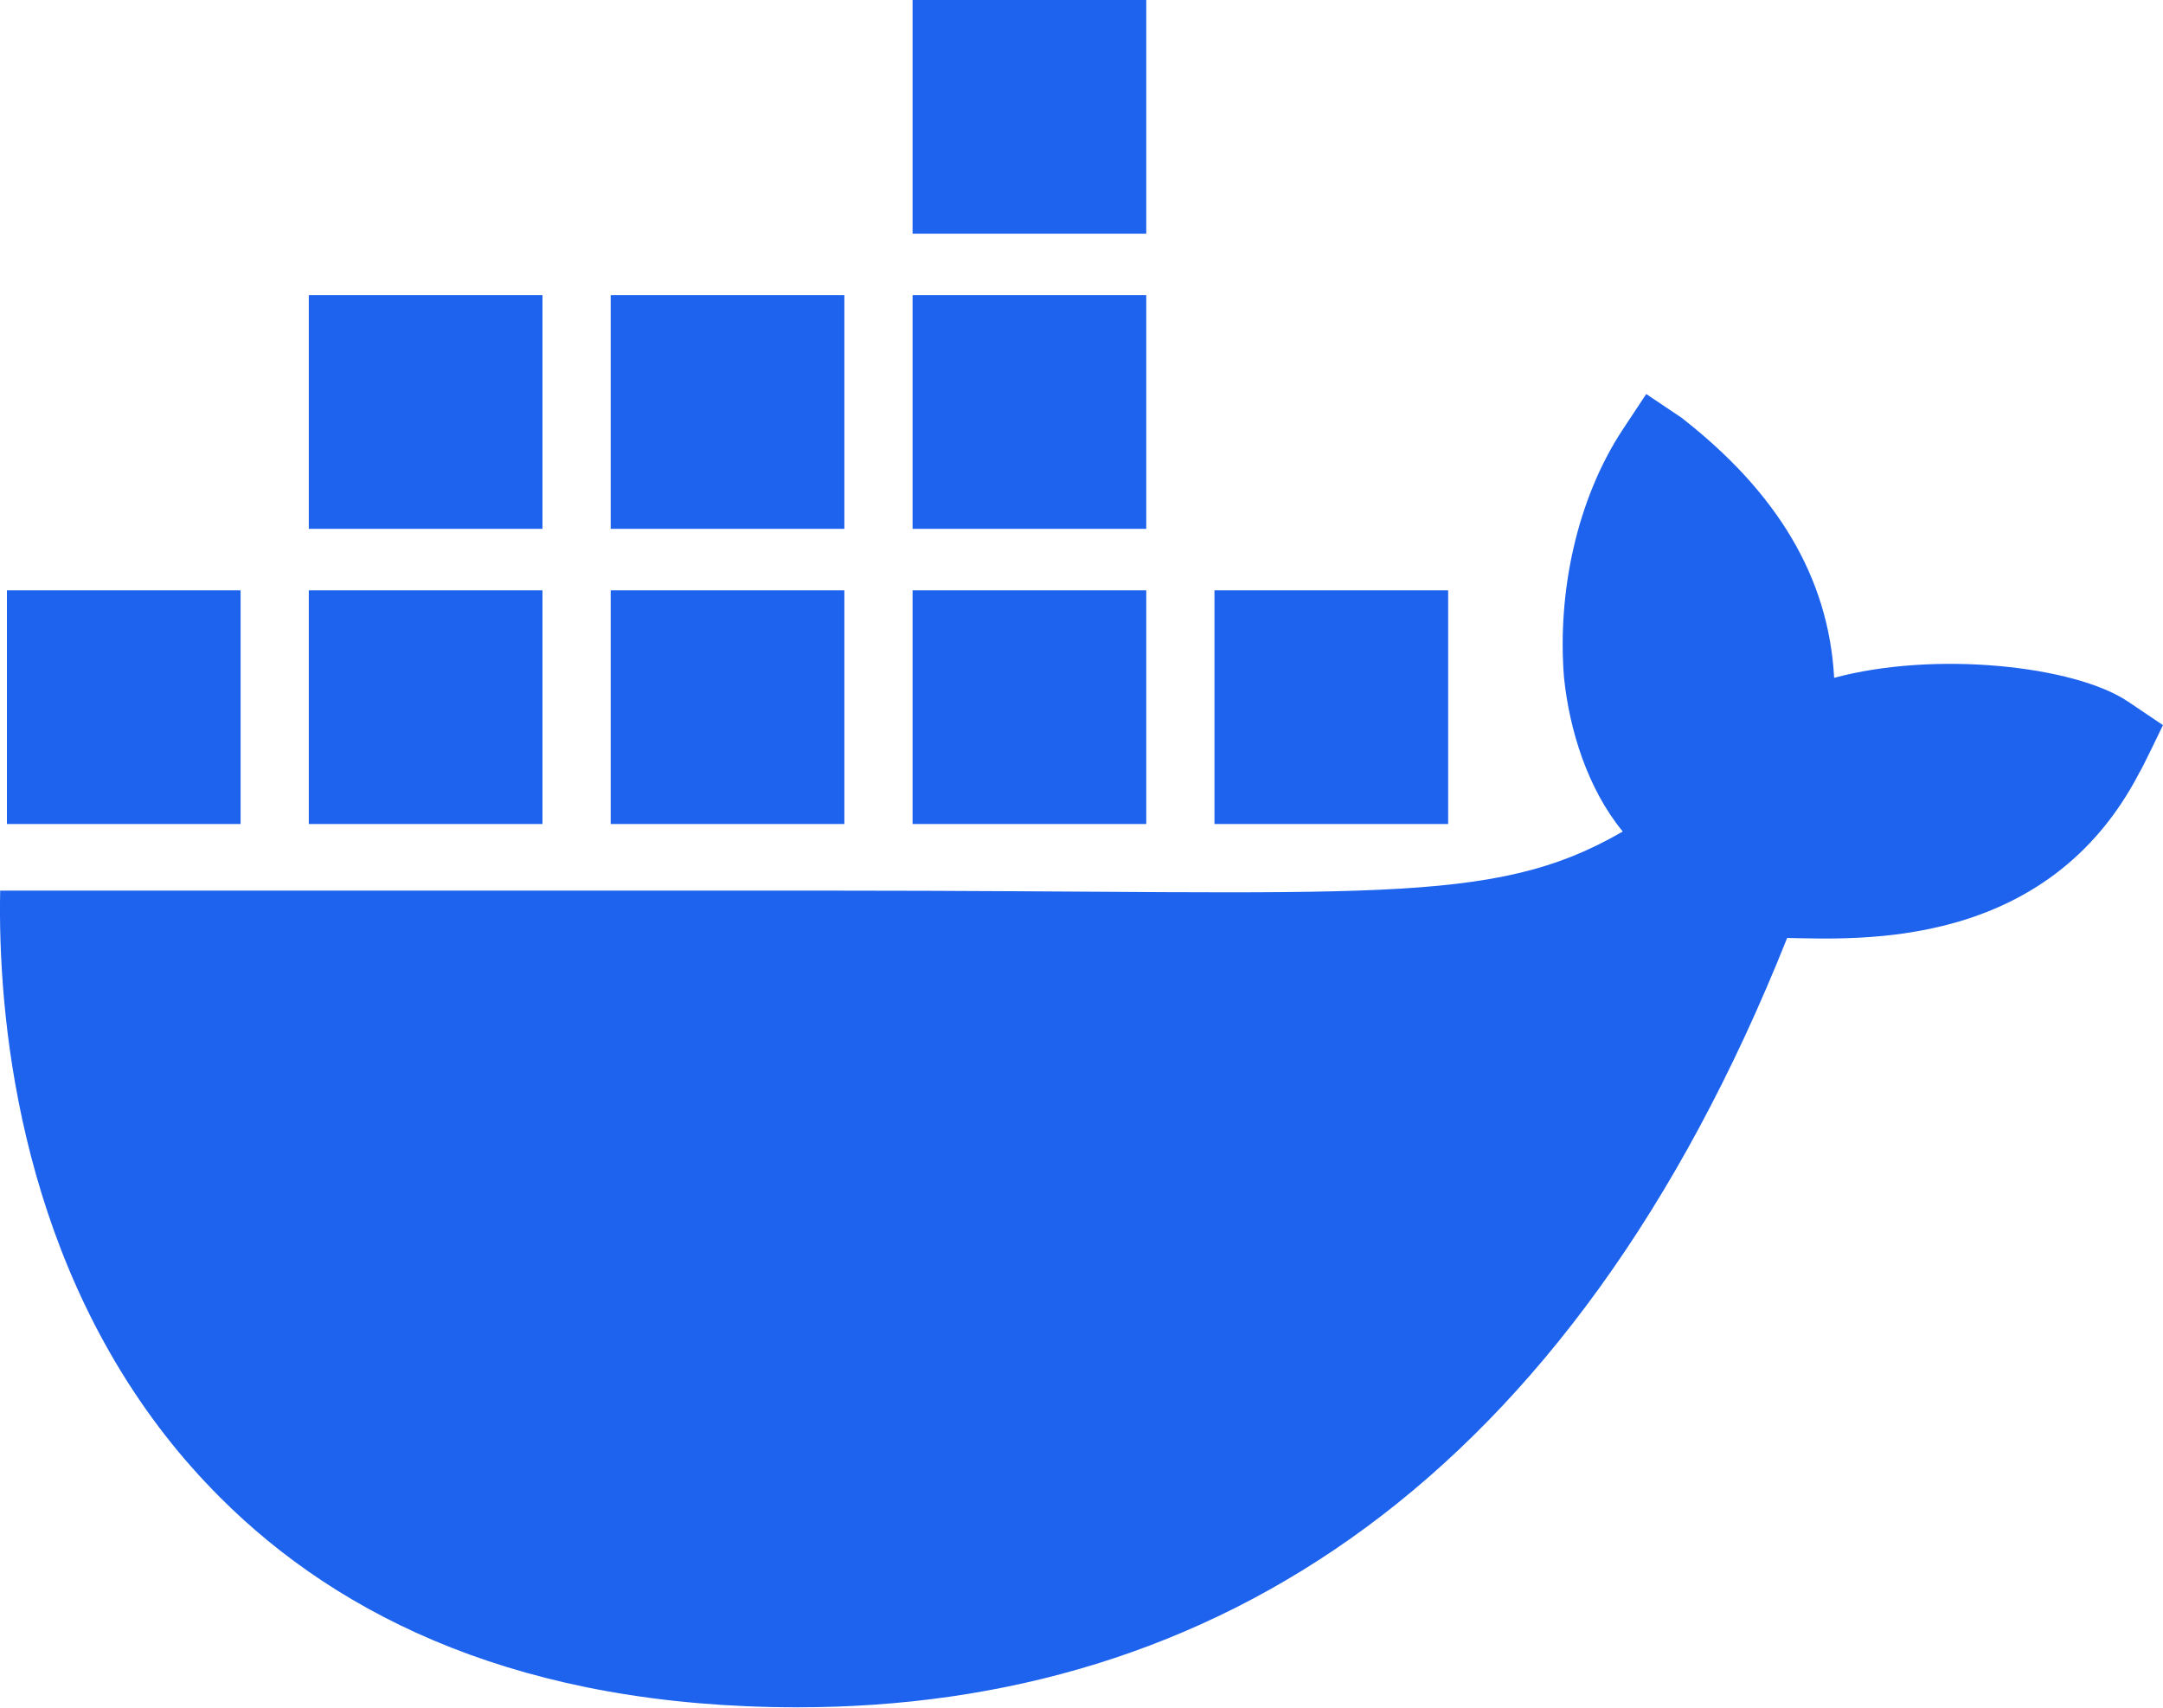
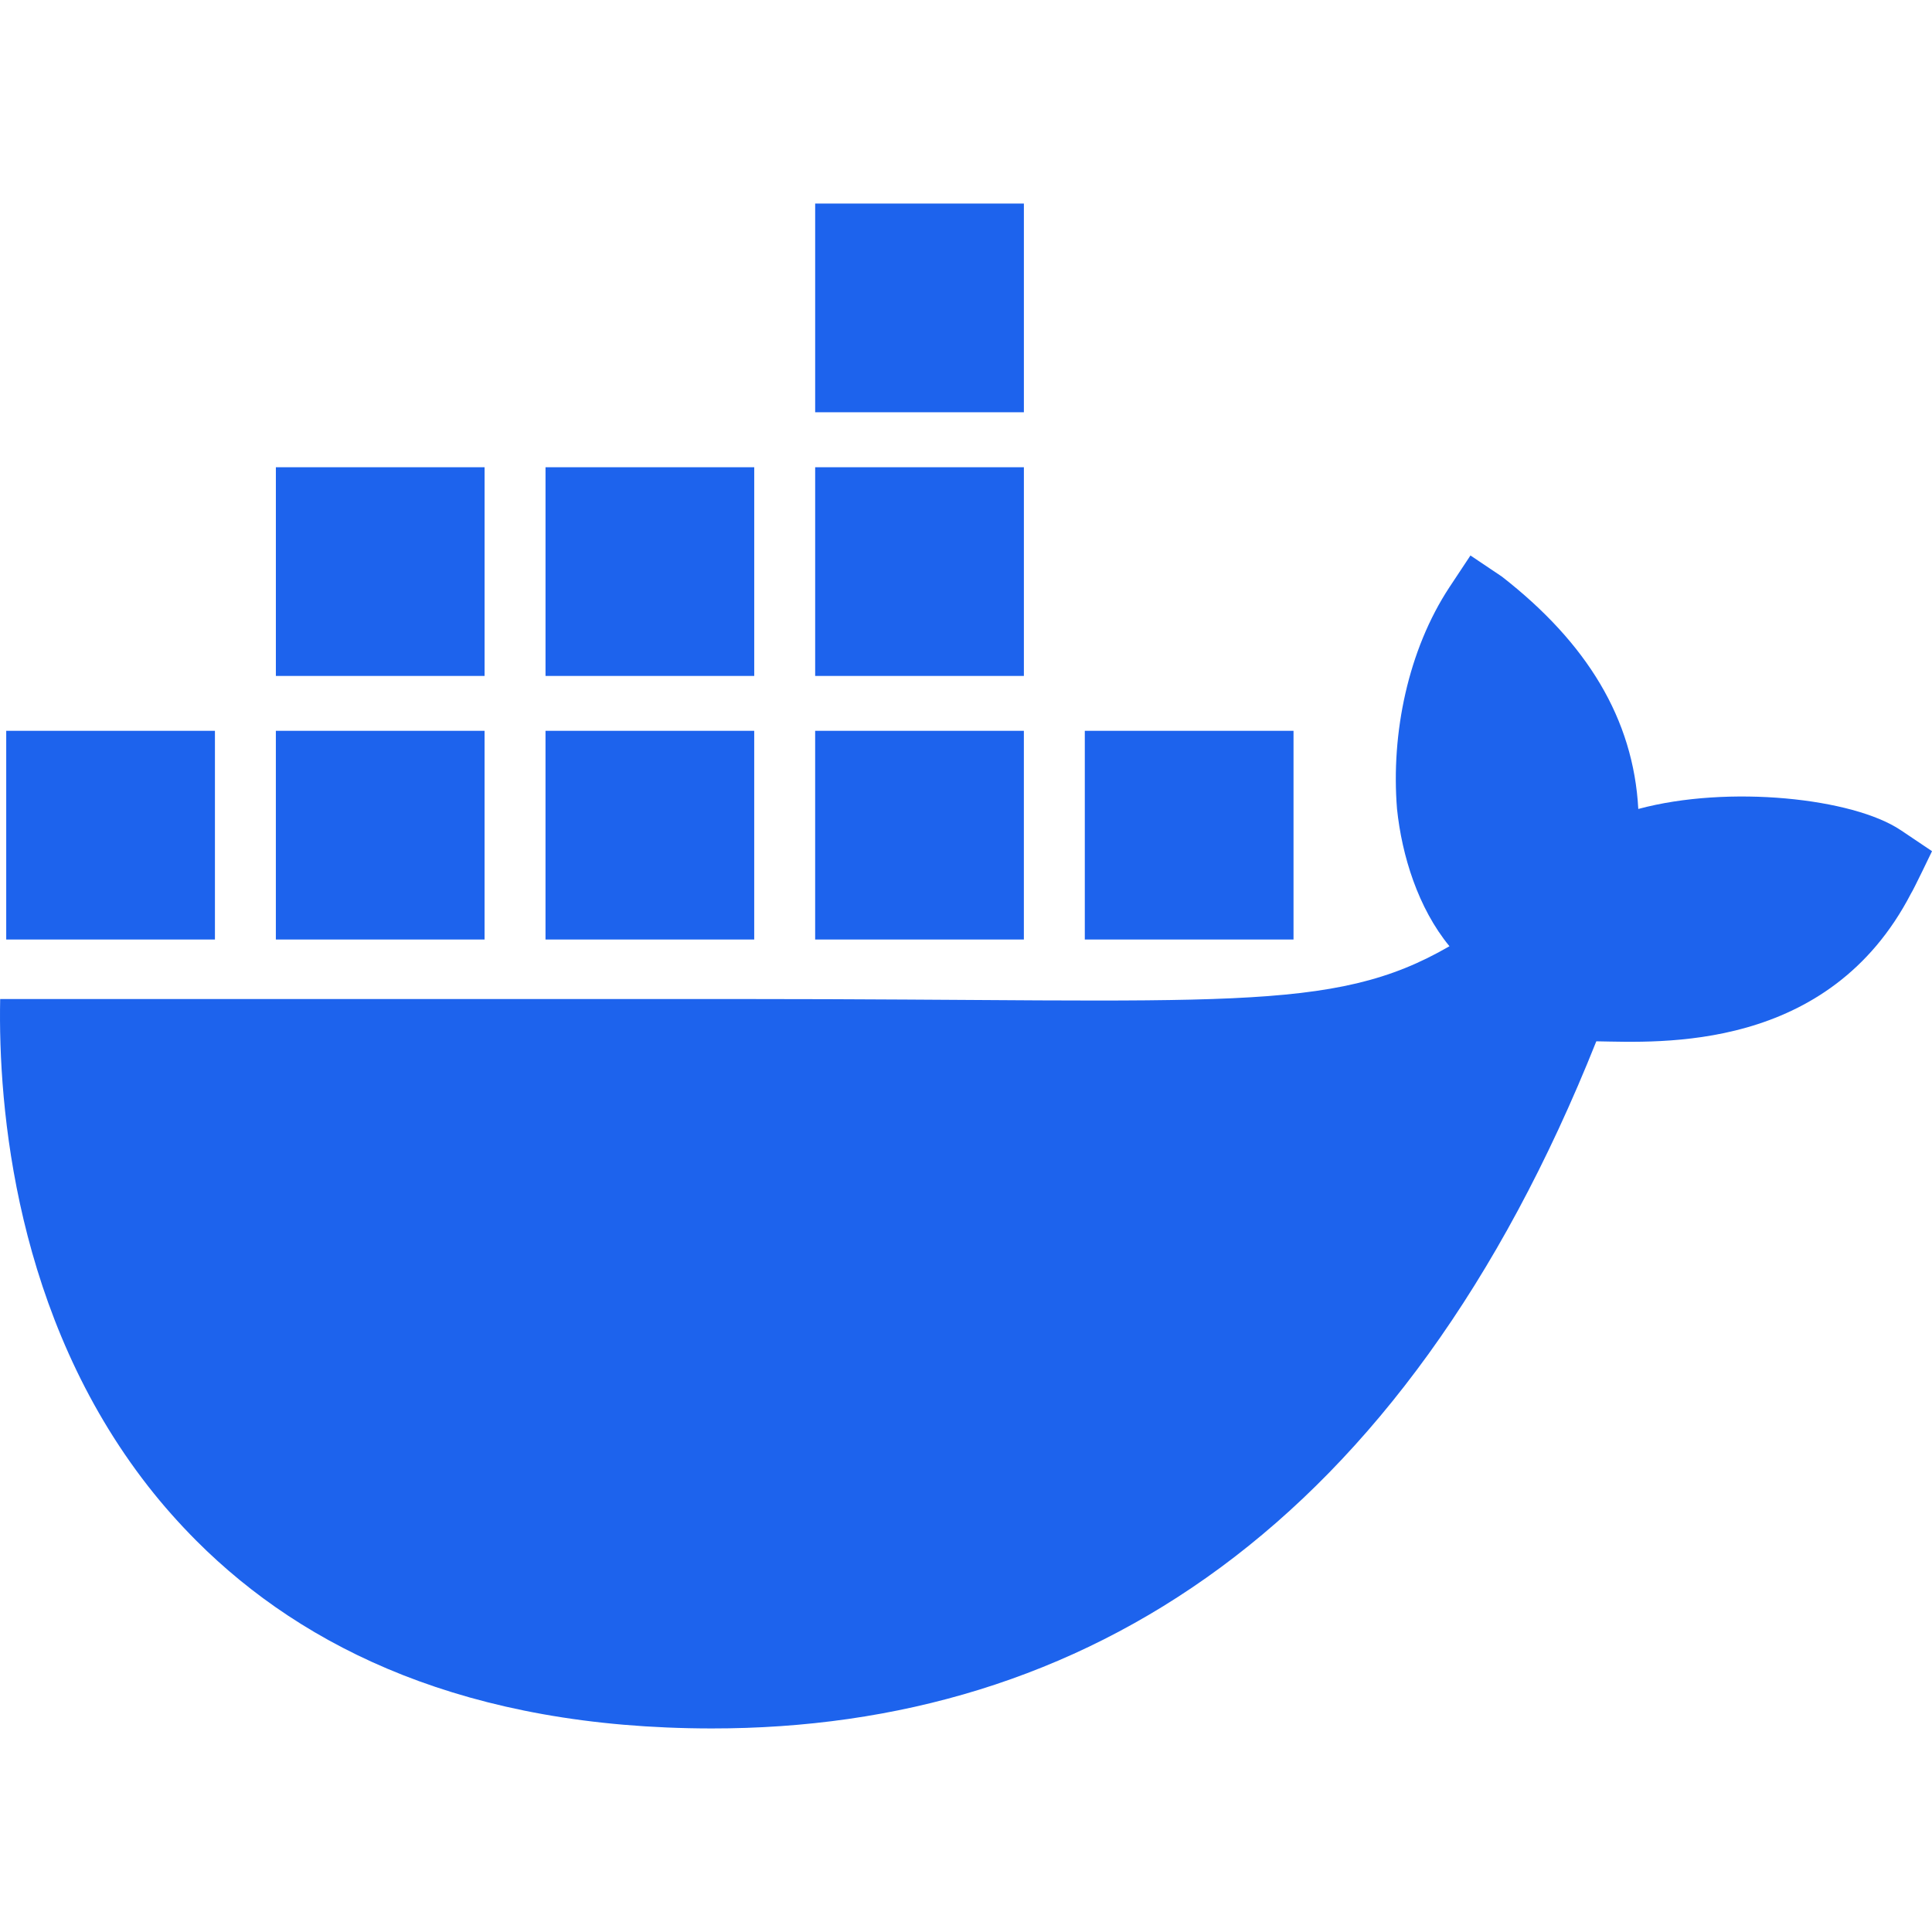
- <svg xmlns="http://www.w3.org/2000/svg" id="Layer_1" data-name="Layer 1" viewBox="0 0 756.26 596.9">
+ <svg xmlns="http://www.w3.org/2000/svg" width="128" height="128" data-name="Layer 1" version="1.1" viewBox="0 0 128 128">
  <defs>
-     <style>
-       .cls-1 {
+     <style>.cls-1 {
        fill: #1d63ed;
        stroke-width: 0px;
-       }
-     </style>
+       }</style>
  </defs>
-   <path class="cls-1" d="M743.96,245.25c-18.54-12.48-67.26-17.81-102.68-8.27-1.91-35.28-20.1-65.01-53.38-90.95l-12.32-8.27-8.21,12.4c-16.14,24.5-22.94,57.14-20.53,86.81,1.9,18.28,8.26,38.83,20.53,53.74-46.1,26.74-88.59,20.67-276.77,20.67H.06c-.85,42.49,5.98,124.23,57.96,190.77,5.74,7.35,12.04,14.46,18.87,21.31,42.26,42.32,106.11,73.35,201.59,73.44,145.66.13,270.46-78.6,346.37-268.97,24.98.41,90.92,4.48,123.19-57.88.79-1.05,8.21-16.54,8.21-16.54l-12.3-8.27ZM189.67,206.39h-81.7v81.7h81.7v-81.7ZM295.22,206.39h-81.7v81.7h81.7v-81.7ZM400.77,206.39h-81.7v81.7h81.7v-81.7ZM506.32,206.39h-81.7v81.7h81.7v-81.7ZM84.12,206.39H2.42v81.7h81.7v-81.7ZM189.67,103.2h-81.7v81.7h81.7v-81.7ZM295.22,103.2h-81.7v81.7h81.7v-81.7ZM400.77,103.2h-81.7v81.7h81.7v-81.7ZM400.77,0h-81.7v81.7h81.7V0Z" />
+   <path class="cls-1" d="m125.92 54.996c-3.138-2.112-11.384-3.014-17.379-1.4-0.323-5.971-3.402-11.003-9.035-15.394l-2.085-1.4-1.39 2.099c-2.732 4.147-3.883 9.671-3.475 14.693 0.322 3.094 1.398 6.572 3.475 9.096-7.803 4.526-14.994 3.498-46.845 3.498h-49.175c-0.144 7.192 1.012 21.027 9.81 32.289 0.972 1.244 2.038 2.447 3.194 3.607 7.153 7.163 17.96 12.415 34.12 12.43 24.654 0.022 45.777-13.303 58.625-45.525 4.228 0.069 15.389 0.758 20.851-9.796 0.134-0.178 1.39-2.8 1.39-2.8l-2.082-1.4zm-93.816-6.577h-13.828v13.828h13.828zm17.865 0h-13.828v13.828h13.828zm17.865 0h-13.828v13.828h13.828zm17.865 0h-13.828v13.828h13.828zm-71.459 0h-13.828v13.828h13.828zm17.865-17.465h-13.828v13.828h13.828zm17.865 0h-13.828v13.828h13.828zm17.865 0h-13.828v13.828h13.828zm0-17.467h-13.828v13.828h13.828z" />
</svg>
